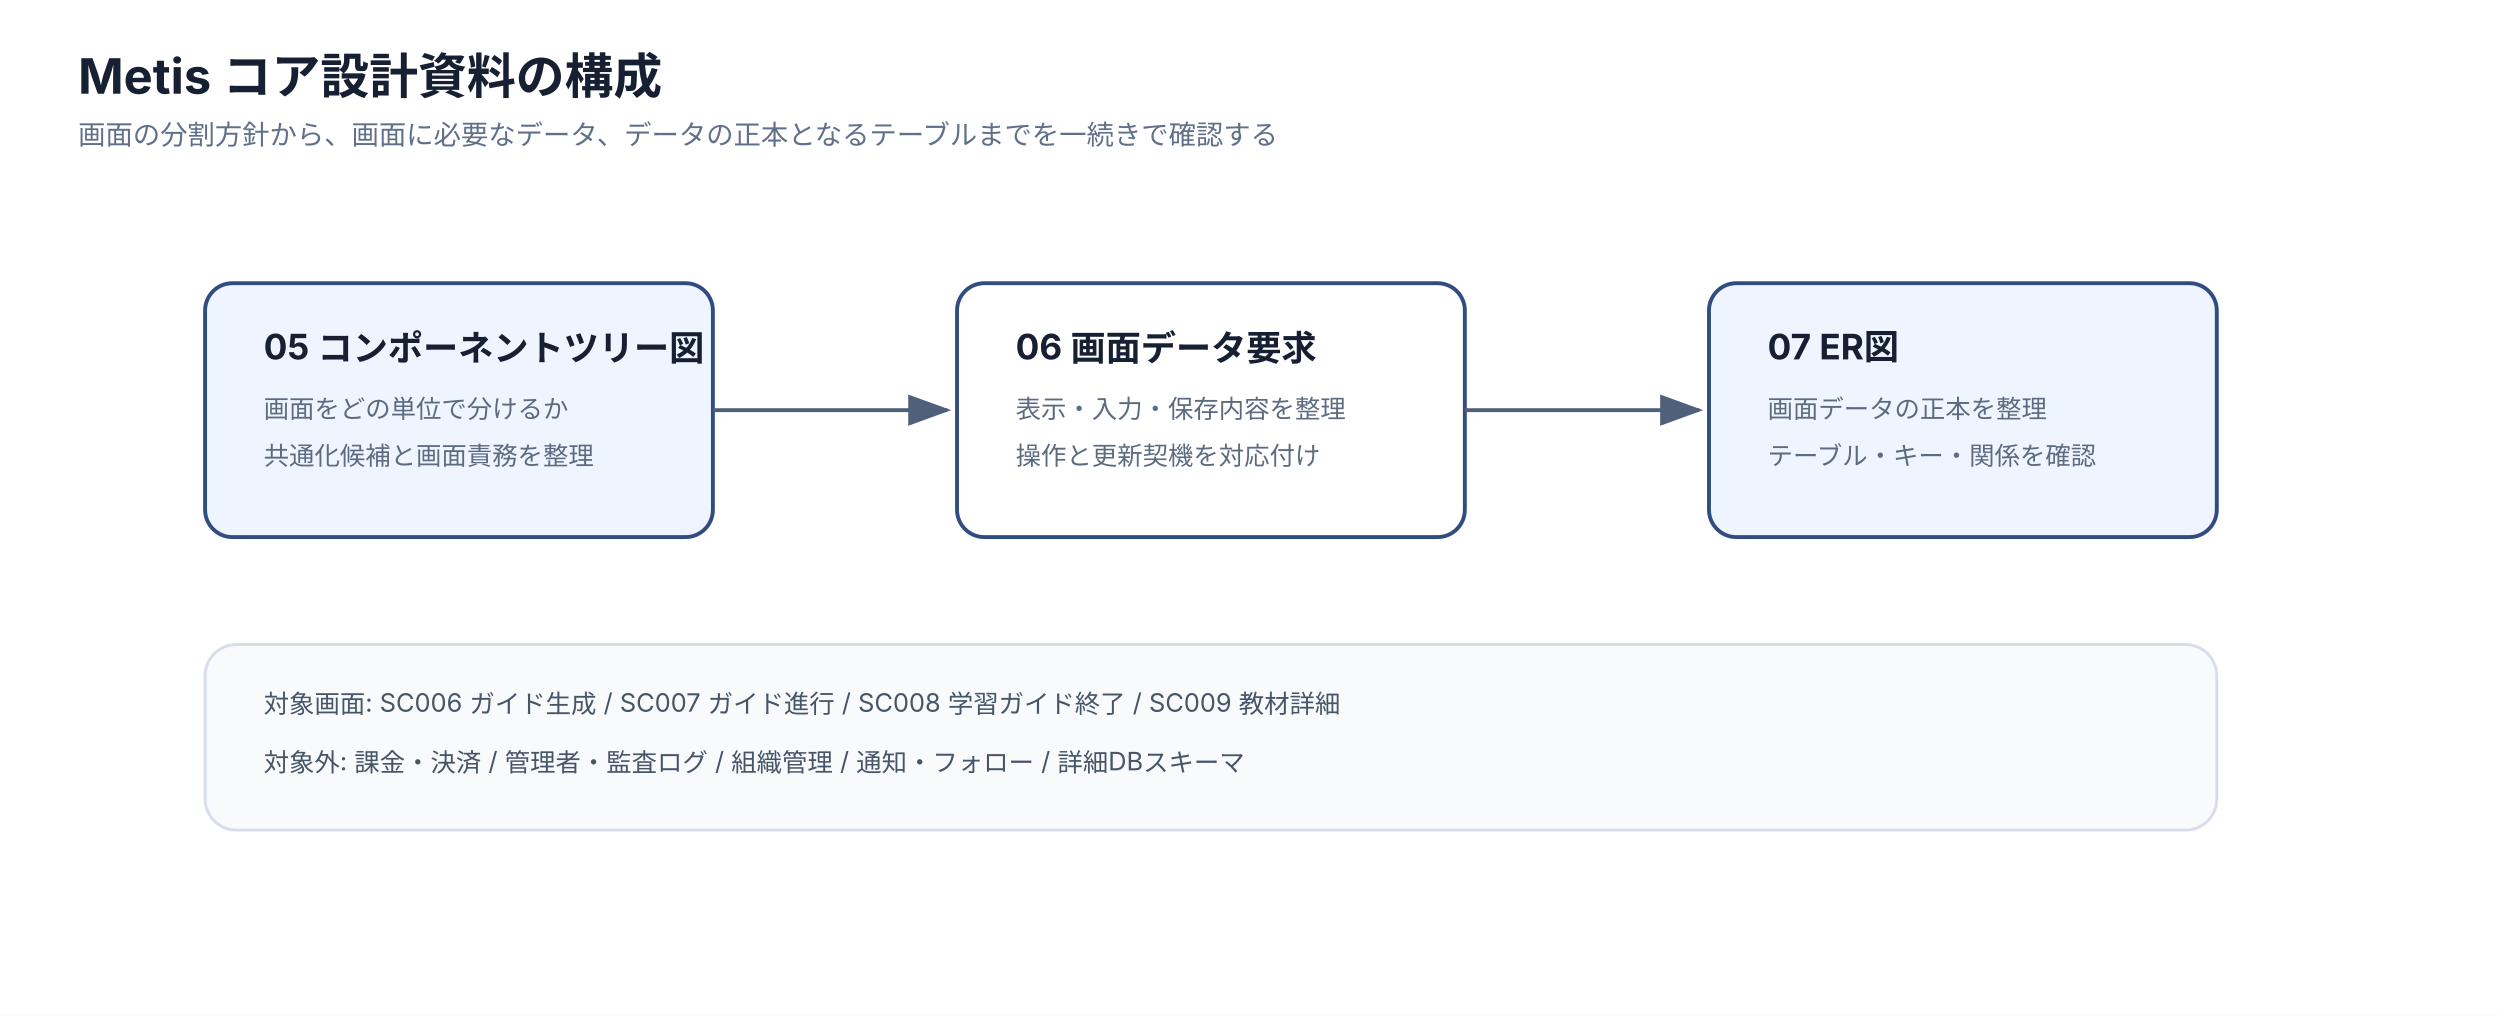
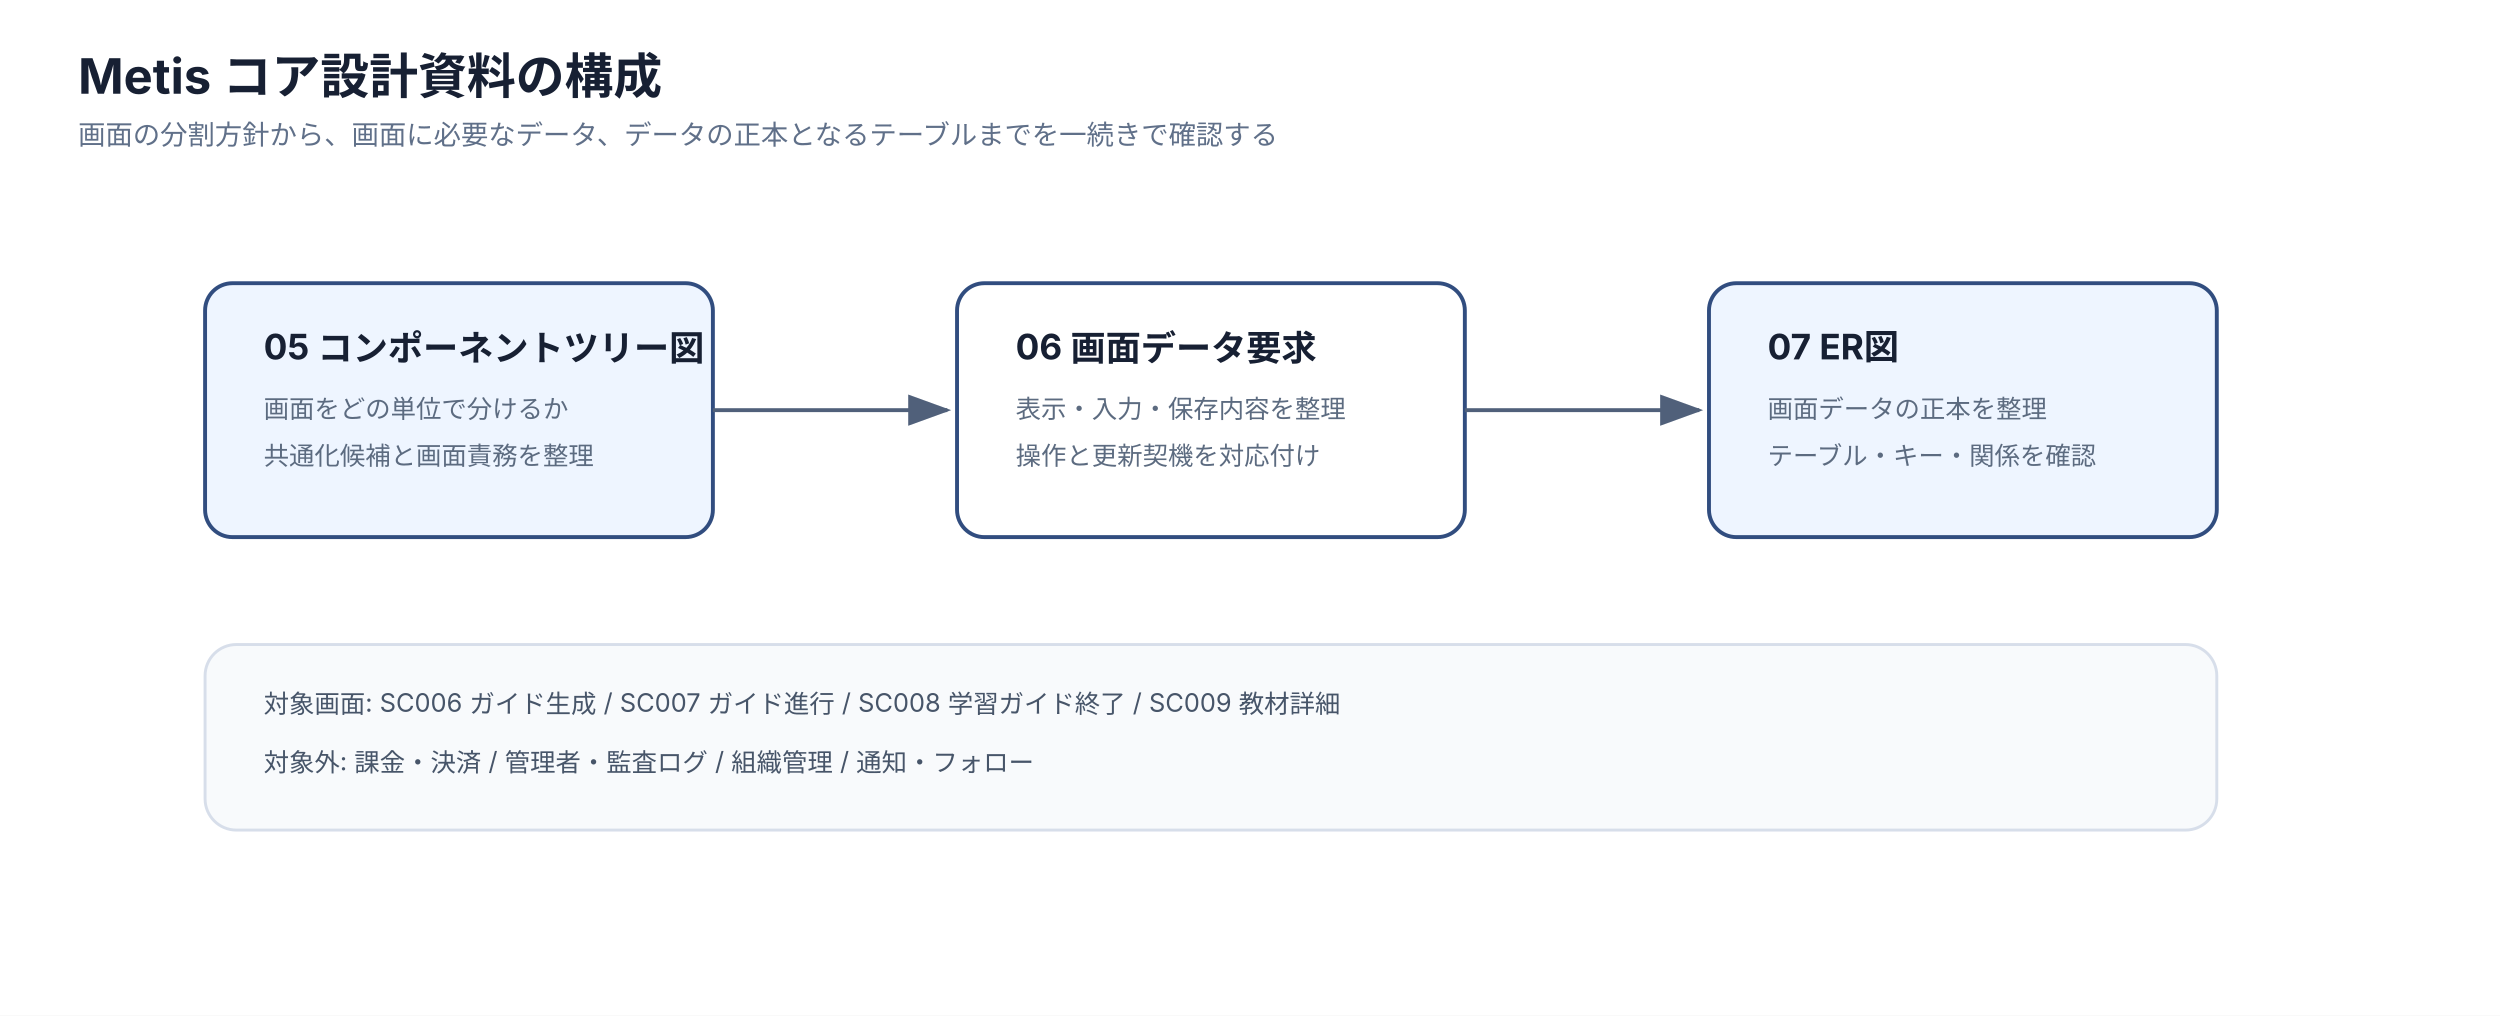
<svg xmlns="http://www.w3.org/2000/svg" width="1280" height="520" viewBox="0 0 1280 520" role="img" aria-labelledby="title desc">
  <defs>
    <marker id="arrow" markerWidth="12" markerHeight="12" refX="10" refY="4" orient="auto" markerUnits="strokeWidth">
      <path d="M0,0 L0,8 L11,4 z" fill="#50607a" />
    </marker>
    <style>
      .title { font: 700 25px system-ui, -apple-system, BlinkMacSystemFont, 'Segoe UI', sans-serif; fill: #172033; }
      .sub { font: 14px system-ui, -apple-system, BlinkMacSystemFont, 'Segoe UI', sans-serif; fill: #607089; }
      .box { fill: #ffffff; stroke: #314d7f; stroke-width: 2; }
      .box2 { fill: #eef5ff; stroke: #314d7f; stroke-width: 2; }
      .label { font: 700 18px system-ui, -apple-system, BlinkMacSystemFont, 'Segoe UI', sans-serif; fill: #172033; }
      .small { font: 13px system-ui, -apple-system, BlinkMacSystemFont, 'Segoe UI', sans-serif; fill: #5c6b80; }
      .edge { fill: none; stroke: #50607a; stroke-width: 2; marker-end: url(#arrow); }
      .note { fill: #f8fafc; stroke: #d7deea; stroke-width: 1.5; }
      .noteText { font: 13px system-ui, -apple-system, BlinkMacSystemFont, 'Segoe UI', sans-serif; fill: #475569; }
    </style>
  </defs>
  <rect width="1280" height="520" fill="#ffffff" />
  <text x="40" y="48" class="title">Metis コア設計資料の構成</text>
  <text x="40" y="74" class="sub">画面の分割方針から、画面に必要なデータ、データの正本となるテーブルまでを一続きで確認する</text>
  <rect x="105" y="145" width="260" height="130" rx="14" class="box2" />
  <text x="135" y="184" class="label">05 コンポーネントツリー図</text>
  <text x="135" y="214" class="small">画面をどの単位で分けるか</text>
  <text x="135" y="238" class="small">共通化候補と画面責務を整理</text>
  <path d="M365 210 L485 210" class="edge" />
  <rect x="490" y="145" width="260" height="130" rx="14" class="box" />
  <text x="520" y="184" class="label">06 画面データ要求</text>
  <text x="520" y="214" class="small">表示・入力・保存内容を整理</text>
  <text x="520" y="238" class="small">操作と更新契機を対応付け</text>
  <path d="M750 210 L870 210" class="edge" />
  <rect x="875" y="145" width="260" height="130" rx="14" class="box2" />
  <text x="905" y="184" class="label">07 ER図</text>
  <text x="905" y="214" class="small">画面データの正本を整理</text>
  <text x="905" y="238" class="small">テーブル・キー・関係を確認</text>
  <rect x="105" y="330" width="1030" height="95" rx="16" class="note" />
  <text x="135" y="365" class="noteText">対象画面: SC006 ガイド生成 / SC007 ガイド進行 / SC008 学習ガイド終了 / SC009 教材詳細</text>
-   <text x="135" y="395" class="noteText">対象外: 課金・決済 / 管理者・監査ログ / 組織管理 / 通知・フォロー / 詳細DBスキーマ</text>
+   <text x="135" y="395" class="noteText">対象外: 課金・決済 / 管理者・監査ログ / 組織管理 / 通知・フォロー</text>
</svg>
